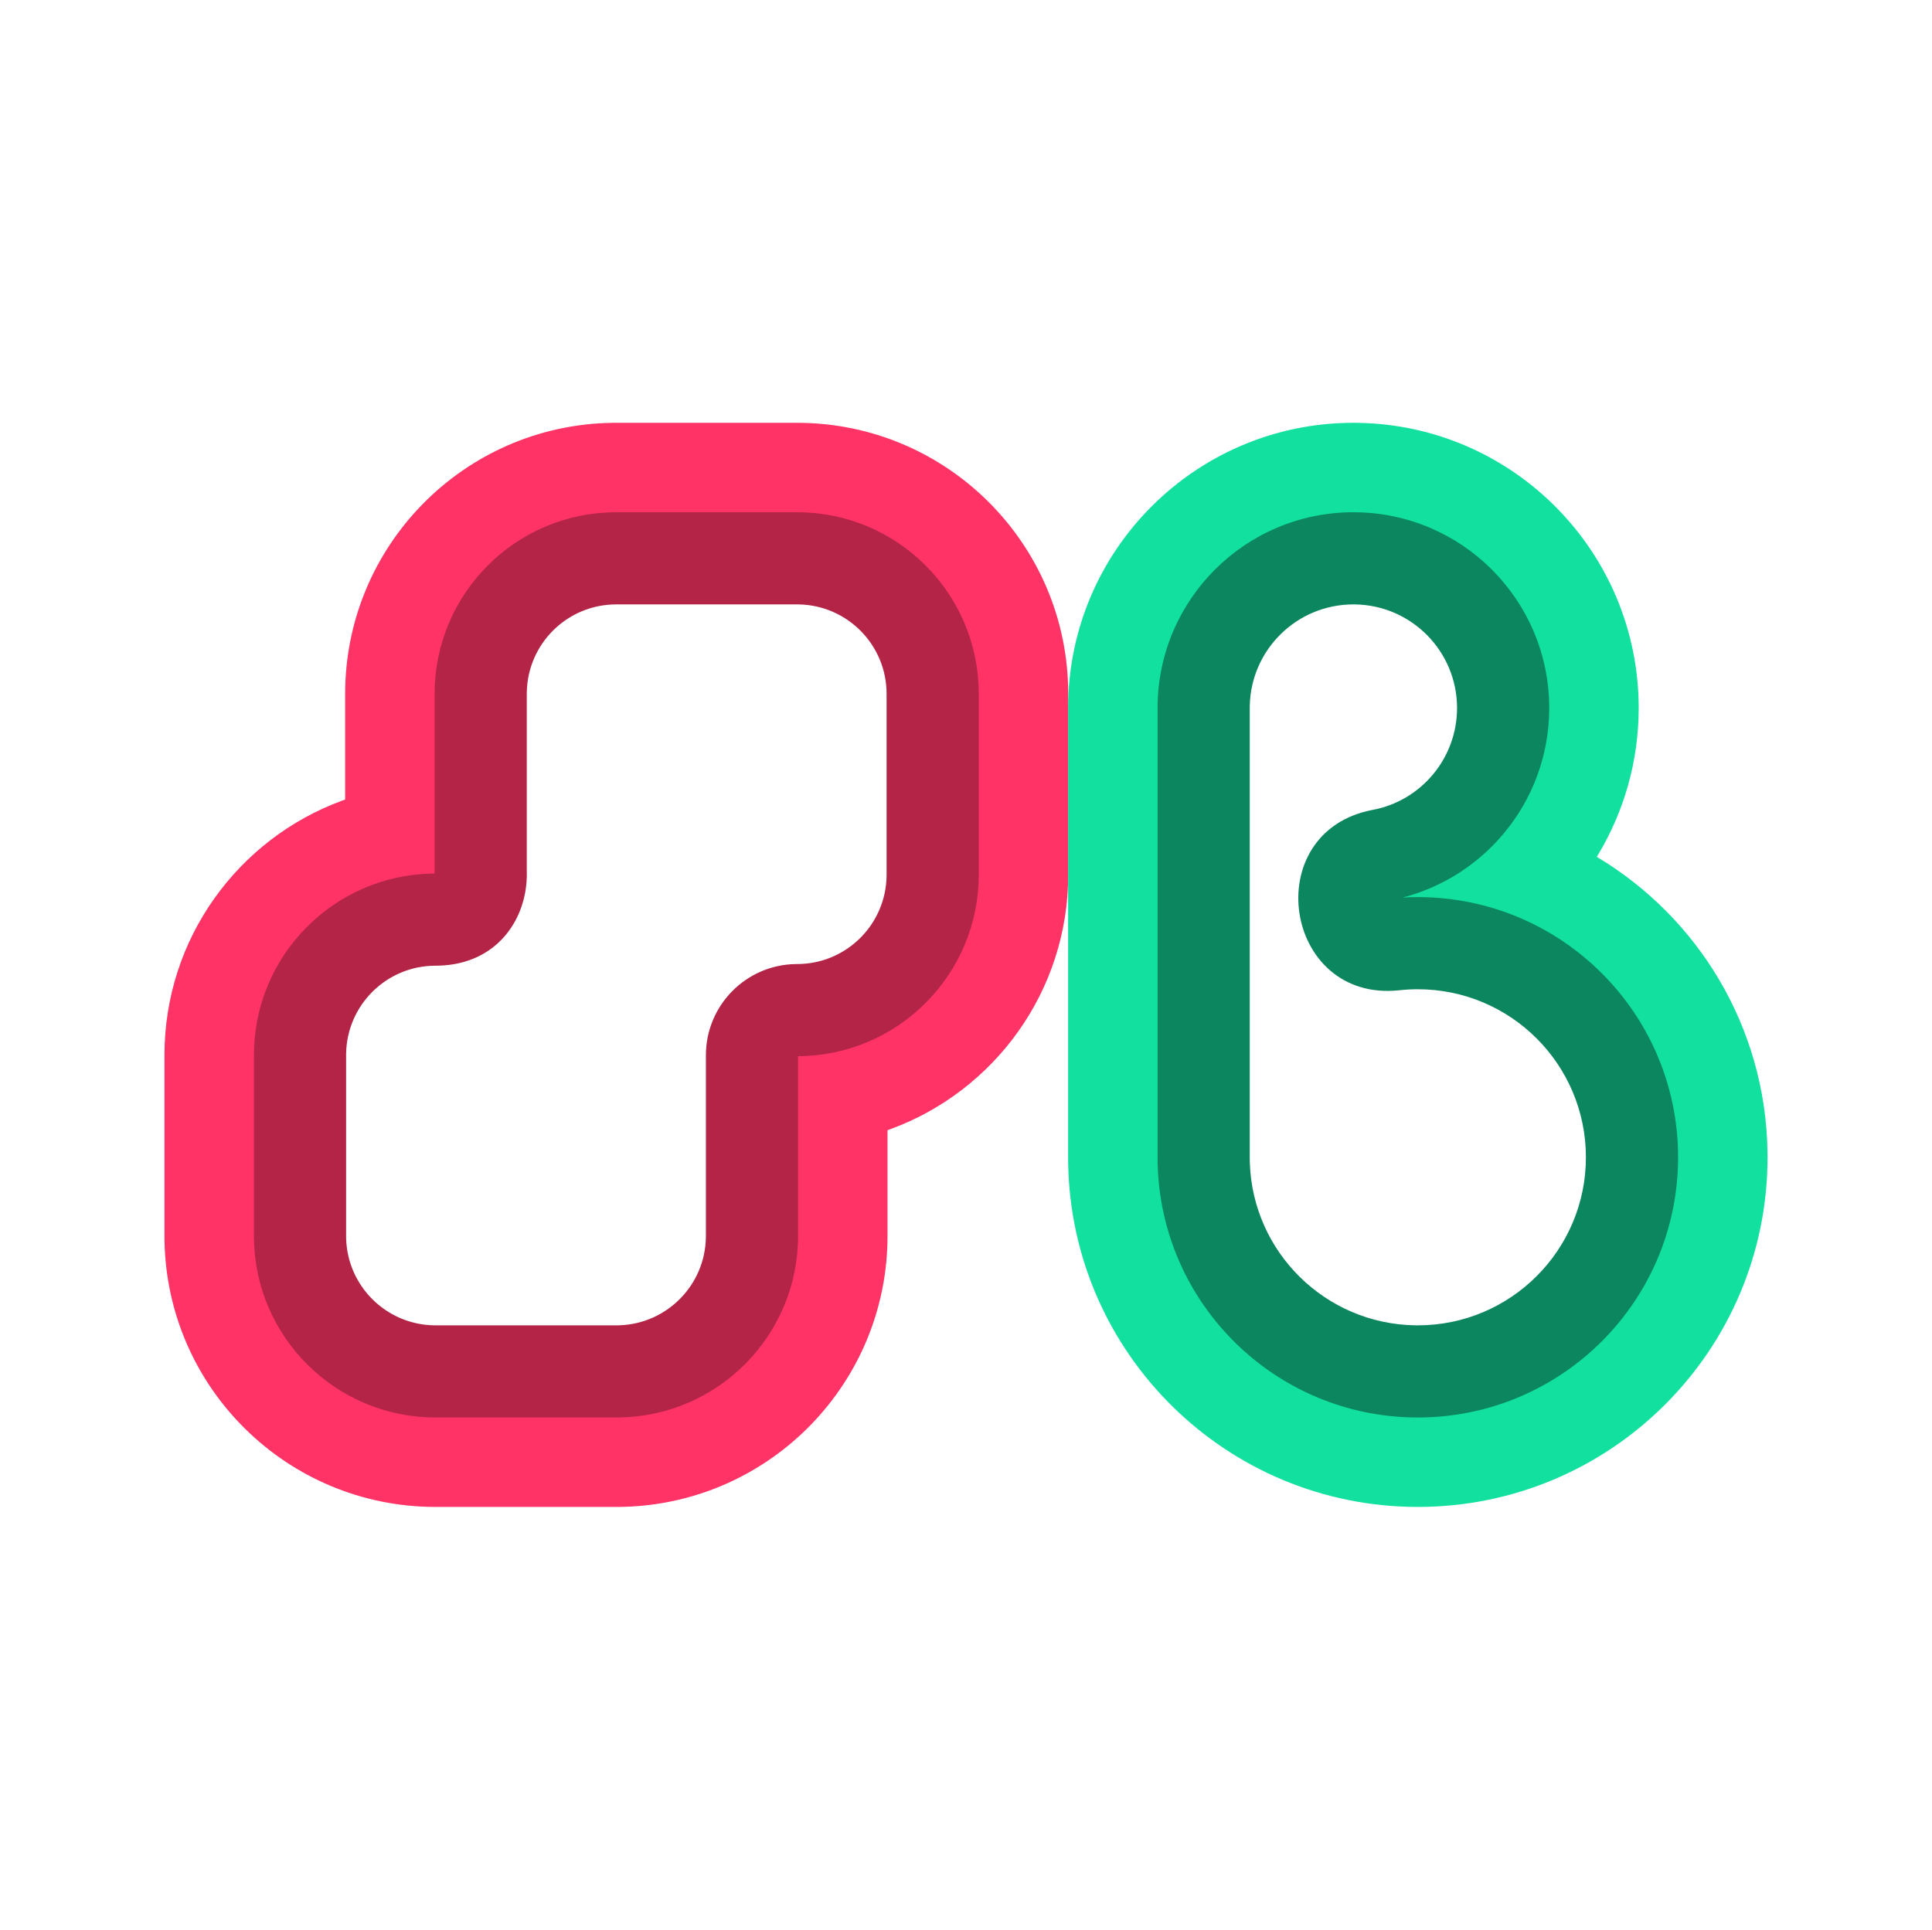
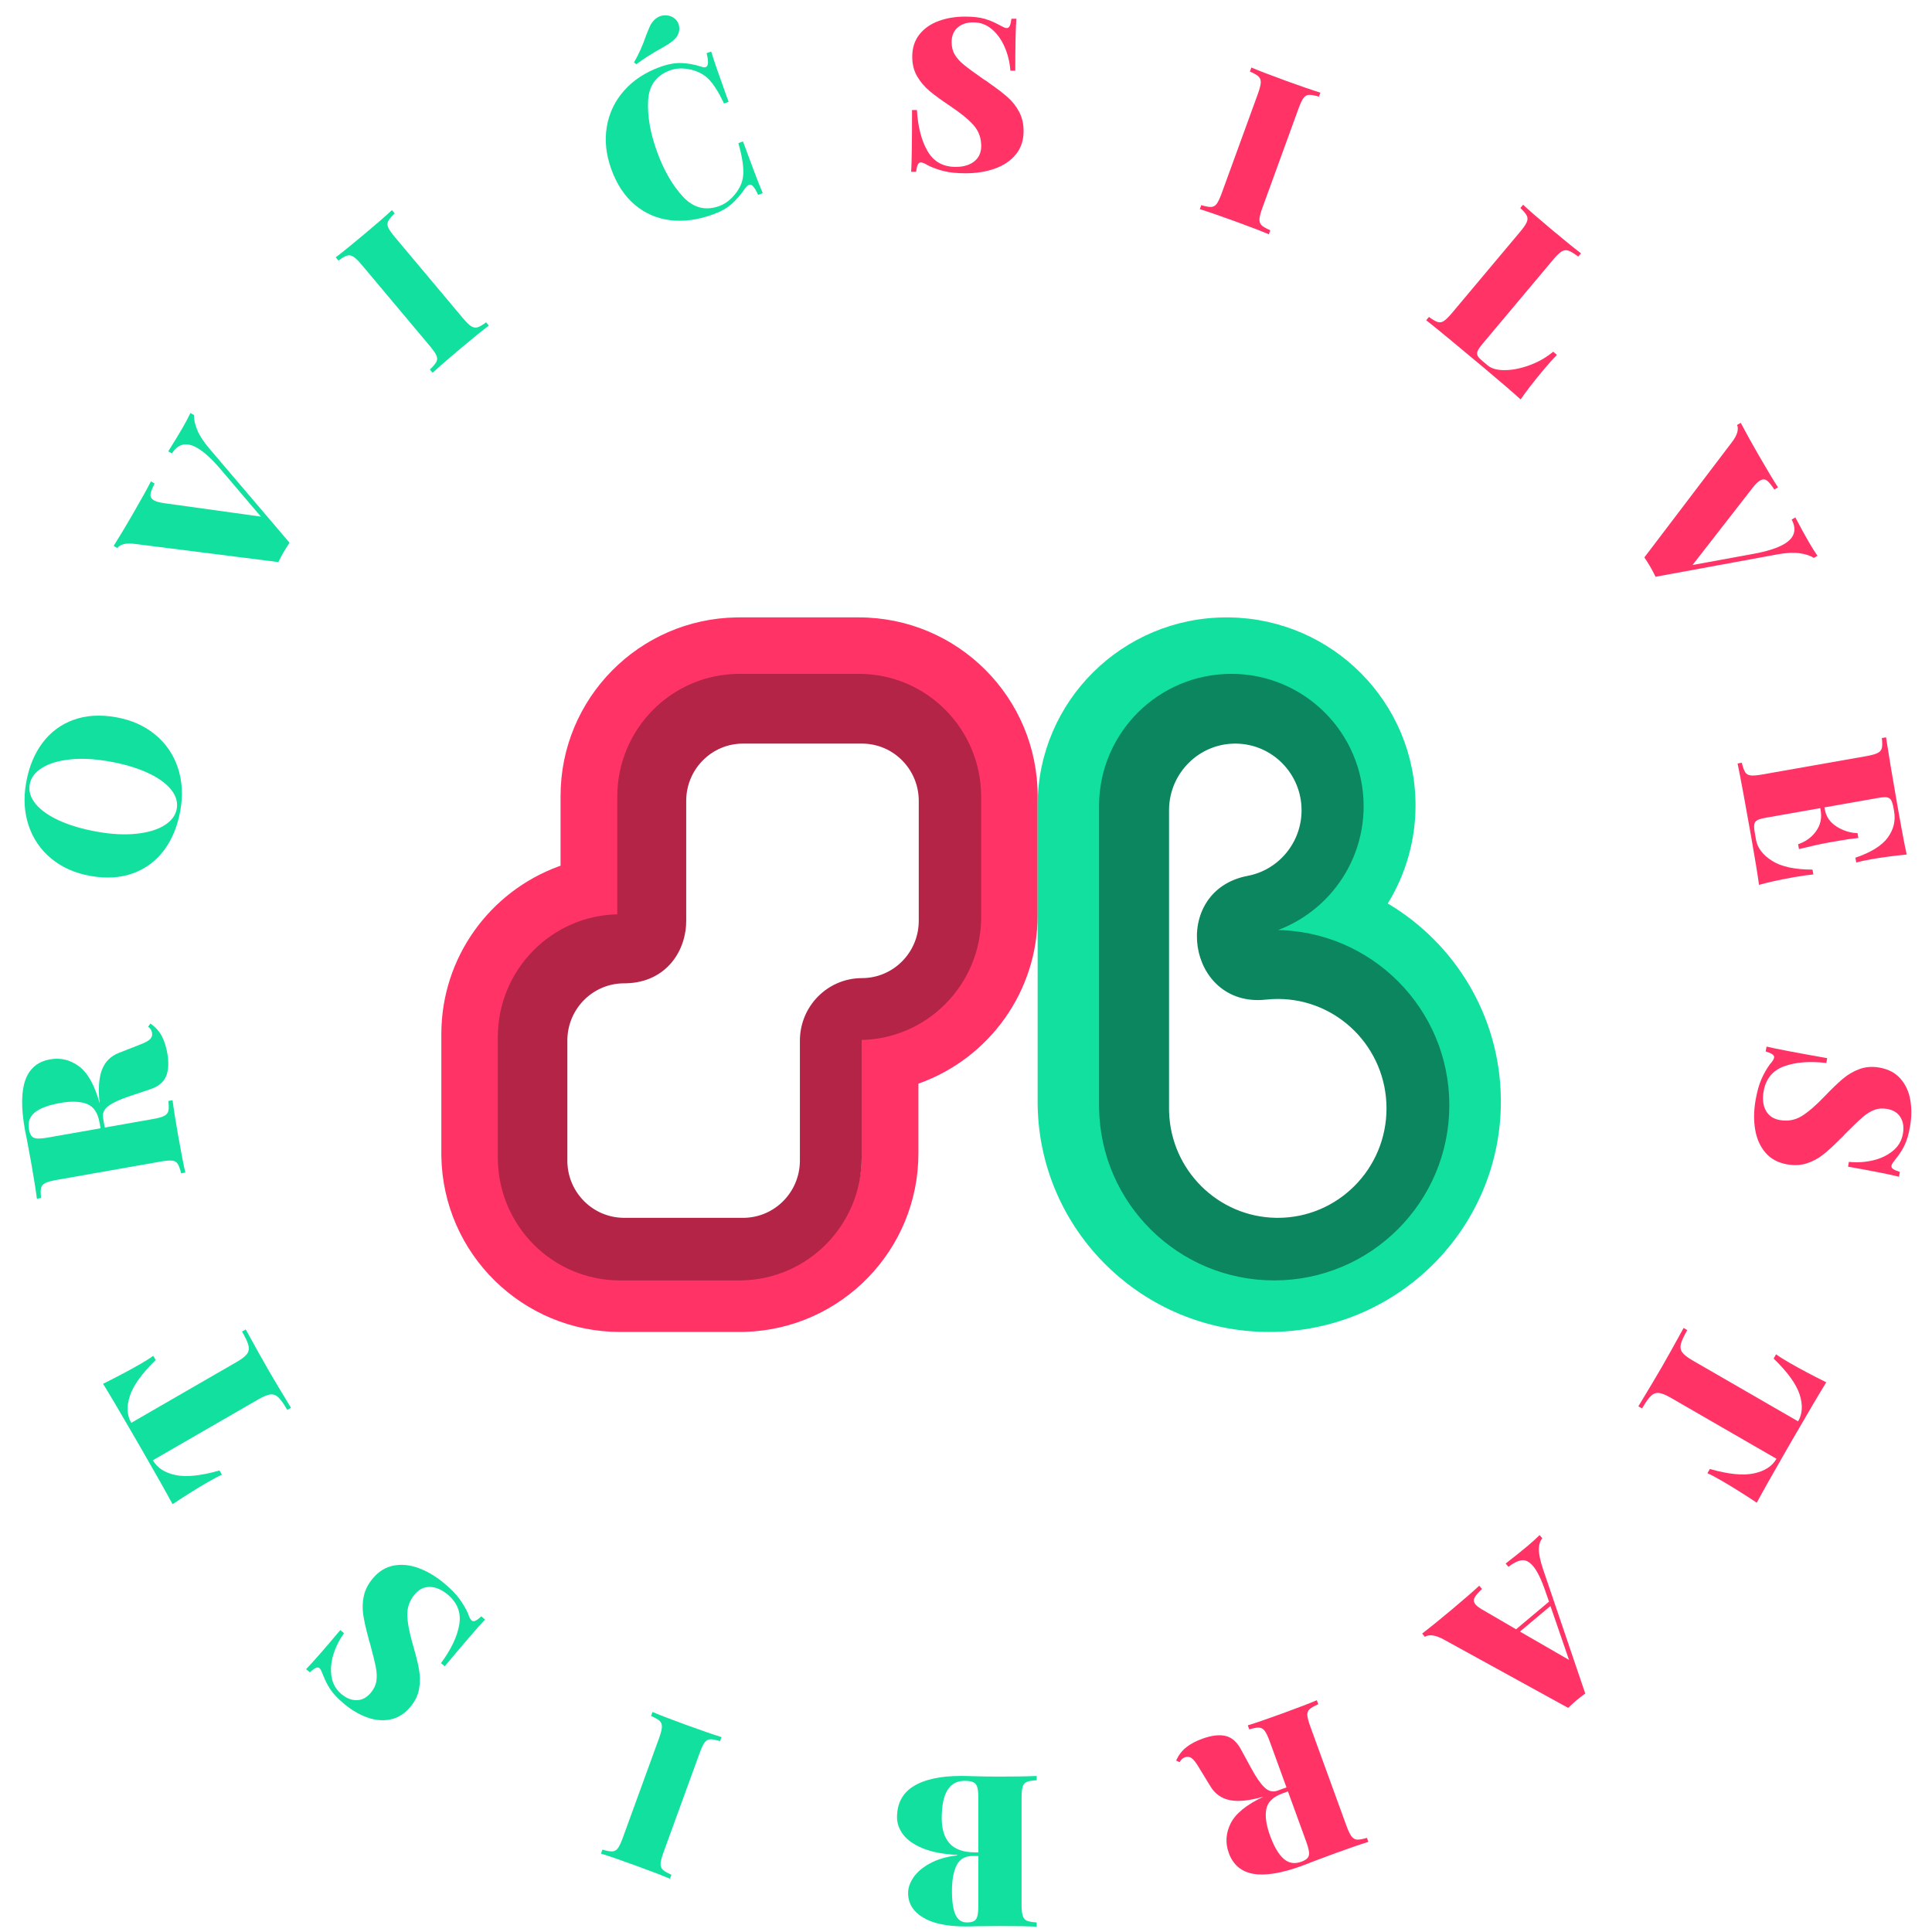
- <svg xmlns="http://www.w3.org/2000/svg" width="1069" height="1068" viewBox="0 0 1069 1068">
-   <g fill="none" transform="translate(1)">
-     <path fill="#f36" d="M339.978 234l-2.48.02c-81.699 1.325-147.52 67.966-147.52 149.98v58.502l-1.829.658C130.86 464.265 90 519.34 90 583.957v100.448l.02 2.06C91.346 768.277 158.079 834 240 834h100.485l2.06-.02 2.449-.06C425.666 831.318 490.08 765.103 490.08 684v-58.503l1.853-.666c57.279-21.111 98.126-76.18 98.126-140.788V384c0-82.843-67.158-150-150-150zm100.08 50c55.23 0 100 44.772 100 100v100.043c0 55.221-44.759 99.988-99.977 100V684c0 54.676-43.881 99.104-98.347 99.987l-1.654.013H240c-54.676 0-99.104-43.88-99.987-98.346L140 684V583.957c0-54.676 43.88-99.104 98.346-99.987l1.632-.014V384c0-55.228 44.772-100 100-100z" />
-     <path fill="#b32447" stroke="#b32447" d="M440.059 284c55.228 0 100 44.772 100 100v100.043c0 55.221-44.76 99.988-99.978 100V684c0 54.676-43.881 99.104-98.347 99.987l-1.654.013H240c-54.676 0-99.104-43.88-99.987-98.346L140 684V583.957c0-54.676 43.88-99.104 98.346-99.987l1.632-.014V384c0-55.228 44.772-100 100-100zm.826 50.007l-.826-.007h-100.08c-27.339 0-49.552 21.94-49.994 49.173l-.007.827-.001 98.381.022 1.018c.199 24.692-15.968 49.563-48.055 50.529l-1.944.029c-27.338 0-49.552 21.94-49.993 49.173l-.007.827v99.891l.009 1.104.018.707c.858 26.595 22.499 47.907 49.155 48.334L240 734h99.802l1.23-.01.707-.017c26.595-.858 47.907-22.499 48.335-49.156l.006-.817v-99.957c0-27.334 21.935-49.546 49.163-49.993l.827-.007c27.333-.006 49.54-21.944 49.982-49.173l.007-.827V384c0-27.338-21.94-49.552-49.174-49.993z" />
-     <path fill="#12e09f" d="M747.852 234C660.919 234 590.358 304.289 590 391.195v249.708l.026 2.779C591.736 749.217 677.824 834 783.502 834c106.868 0 193.502-86.634 193.502-193.502l-.026-3.2c-1.122-69.197-38.566-129.564-94.098-162.867l-.362-.214.416-.675c14.493-23.94 22.77-51.955 22.77-81.69 0-86.307-69.266-156.437-155.242-157.83zm0 50c59.565 0 107.852 48.287 107.852 107.852 0 52.706-37.807 96.582-87.781 105.988 5.116-.56 10.314-.844 15.579-.844 79.254 0 143.502 64.248 143.502 143.502S862.756 784 783.502 784c-78.462 0-142.216-62.97-143.483-141.129l-.019-2.373V391.401C640.244 332.043 688.438 284 747.852 284z" />
-     <path fill="#0b865f" stroke="#0b865f" d="M747.852 284c59.565 0 107.852 48.287 107.852 107.852 0 52.706-37.807 96.582-87.781 105.988 5.116-.56 10.314-.844 15.579-.844 79.254 0 143.502 64.248 143.502 143.502S862.756 784 783.502 784c-78.462 0-142.216-62.97-143.483-141.129l-.019-2.373V391.401C640.244 332.043 688.438 284 747.852 284zm0 50c-31.541 0-57.204 25.25-57.84 56.653l-.012.874v248.816l.015 1.825.035 1.419c1.606 49.749 42.072 89.6 91.923 90.4l1.529.013c51.64 0 93.502-41.862 93.502-93.502s-41.863-93.502-93.502-93.502a93.2 93.2 0 00-10.139.547c-63.767 6.98-77.73-86.976-14.688-98.84 27.062-5.094 47.029-28.92 47.029-56.851 0-31.631-25.386-57.333-56.895-57.844z" />
+ <svg xmlns="http://www.w3.org/2000/svg" width="363" height="363" viewBox="0 0 363 363">
+   <g id="Artboard" fill="none" fill-rule="evenodd" stroke="none" stroke-width="1">
+     <circle id="Oval" cx="181" cy="183" r="135" stroke-width="4" />
+     <path id="S" fill="#F36" fill-rule="nonzero" d="M181.44 32.56c2 0 3.827-.293 5.48-.88 1.653-.587 2.967-1.473 3.94-2.66.973-1.187 1.46-2.647 1.46-4.38 0-1.36-.273-2.56-.82-3.6a9.703 9.703 0 00-2.14-2.74c-.88-.787-2.053-1.687-3.52-2.7a11.5 11.5 0 00-.42-.32 3.26 3.26 0 00-.46-.28c-1.76-1.227-3.027-2.153-3.8-2.78-.773-.627-1.36-1.273-1.76-1.94-.4-.667-.6-1.453-.6-2.36 0-1.173.373-2.087 1.12-2.74.747-.653 1.733-.98 2.96-.98 1.333 0 2.507.44 3.52 1.32 1.013.88 1.813 2.013 2.4 3.4s.933 2.84 1.04 4.36h.92c0-4.587.067-7.84.2-9.76h-.92c-.08.613-.187 1.06-.32 1.34s-.32.42-.56.42c-.16 0-.353-.053-.58-.16a14.96 14.96 0 01-.78-.4c-.907-.507-1.833-.9-2.78-1.18-.947-.28-2.18-.42-3.7-.42-1.787 0-3.433.273-4.94.82-1.507.547-2.713 1.387-3.62 2.52S171.4 9 171.4 10.68c0 1.387.307 2.607.92 3.66s1.4 1.98 2.36 2.78c.96.8 2.24 1.733 3.84 2.8 2 1.333 3.473 2.54 4.42 3.62.947 1.08 1.42 2.38 1.42 3.9 0 1.227-.433 2.187-1.3 2.88-.867.693-2.033 1.04-3.5 1.04-2.373 0-4.133-.987-5.28-2.96-1.147-1.973-1.813-4.547-2-7.72h-.92c0 5.92-.053 9.787-.16 11.6h.92c.08-.613.187-1.06.32-1.34s.32-.42.56-.42c.32 0 .773.187 1.36.56.933.453 1.94.813 3.02 1.08 1.08.267 2.433.4 4.06.4z" />
+     <path id="I" fill="#F36" fill-rule="nonzero" d="M243.66 42.514v-.8c-.854-.053-1.467-.16-1.84-.32-.374-.16-.634-.466-.78-.92-.147-.453-.22-1.186-.22-2.2v-19.84c0-1.013.066-1.746.2-2.2.133-.453.393-.76.78-.92.386-.16 1.006-.266 1.86-.32v-.8c-1.574.08-3.8.12-6.68.12h-.478c-2.984-.004-5.198-.044-6.642-.12v.8c.853.054 1.466.16 1.84.32.373.16.633.467.78.92.146.454.22 1.187.22 2.2v19.84c0 1.014-.067 1.747-.2 2.2-.134.454-.394.76-.78.92-.387.16-1.007.267-1.86.32v.8c1.52-.08 3.893-.12 7.12-.12 2.906 0 5.133.04 6.68.12z" transform="rotate(20 236.76 28.354)" />
+     <path id="L" fill="#F36" fill-rule="nonzero" d="M297.52 70.92c-.186-1.866-.28-4.24-.28-7.12 0-1.493.04-2.72.12-3.68h-.92c-.293 1.654-.88 3.247-1.76 4.78-.88 1.534-1.866 2.767-2.96 3.7-1.093.934-2.106 1.4-3.04 1.4h-1.32c-.613 0-1.053-.06-1.32-.18-.266-.12-.453-.353-.56-.7-.106-.346-.16-.893-.16-1.64V46.84c0-1.013.08-1.746.24-2.2.16-.453.46-.76.9-.92.44-.16 1.14-.266 2.1-.32v-.8c-1.653.08-4.013.12-7.08.12h-.477c-2.984-.004-5.198-.044-6.642-.12v.8c.853.054 1.466.16 1.84.32.373.16.633.467.78.92.146.454.22 1.187.22 2.2v19.84c0 1.014-.067 1.747-.2 2.2-.134.454-.394.76-.78.92-.387.16-1.007.267-1.86.32v.8c3.093-.08 7.76-.12 14-.12 4.293 0 7.346.04 9.16.12z" transform="rotate(40 285.94 56.76)" />
+     <path id="V" fill="#F36" fill-rule="nonzero" d="M324.633 113.178l7.8-21.92c.56-1.573 1.194-2.813 1.9-3.72.707-.906 1.407-1.533 2.1-1.88v-.8c-.8.08-1.826.12-3.08.12-1.493 0-3.24-.04-5.24-.12v.8c2.187.08 3.28 1.28 3.28 3.6 0 1.494-.44 3.467-1.32 5.92l-3.88 10.88-6.92-17.04c-.32-.8-.48-1.426-.48-1.88 0-.56.214-.933.64-1.12.427-.186 1.147-.306 2.16-.36v-.8c-1.44.08-3.68.12-6.72.12h-.58a173.556 173.556 0 01-6.7-.12v.8c.4.027.807.247 1.22.66.414.414.794 1.047 1.14 1.9l10.48 24.96a35.08 35.08 0 012.08-.08c.56 0 1.267.027 2.12.08z" transform="rotate(60 322.013 99.018)" />
+     <path id="E" fill="#F36" fill-rule="nonzero" d="M354.01 166.555c-.187-1.76-.28-4-.28-6.72 0-1.493.04-2.72.12-3.68h-.92c-.587 3.307-1.574 5.713-2.96 7.22-1.387 1.507-2.854 2.26-4.4 2.26h-1.32c-.72 0-1.247-.06-1.58-.18a1.078 1.078 0 01-.68-.68c-.12-.333-.18-.887-.18-1.66v-10.4h.4c1.466 0 2.7.5 3.7 1.5s1.62 2.26 1.86 3.78h.92c-.16-2.427-.24-4.32-.24-5.68v-1.92c0-1.387.04-2.64.12-3.76h-.92c-.267 1.333-.894 2.547-1.88 3.64-.987 1.093-2.174 1.64-3.56 1.64h-.4v-10.24c0-.773.06-1.327.18-1.66.12-.333.346-.56.68-.68.333-.12.86-.18 1.58-.18h.52c1.813 0 3.373.673 4.68 2.02 1.306 1.347 2.2 3.567 2.68 6.66h.92c-.08-.693-.12-1.653-.12-2.88 0-1.973.093-4.213.28-6.72-1.516.073-3.984.113-7.404.12h-2.183c-5.629-.005-9.886-.045-12.773-.12v.8c.853.053 1.466.16 1.84.32.373.16.633.467.78.92.146.453.22 1.187.22 2.2v19.84c0 1.013-.067 1.747-.2 2.2-.134.453-.394.76-.78.92-.387.16-1.007.267-1.86.32v.8c3.093-.08 7.76-.12 14-.12 4.293 0 7.346.04 9.16.12z" transform="rotate(80 342.43 152.395)" />
+     <path id="T" fill="#F36" fill-rule="nonzero" d="M332.843 278.111v-.8c-1.306 0-2.26-.086-2.86-.26-.6-.173-1.013-.513-1.24-1.02-.226-.506-.34-1.32-.34-2.44v-22.88h.04c1.6 0 3.094.774 4.48 2.32 1.387 1.547 2.52 4.067 3.4 7.56h.92c-.08-.693-.12-1.653-.12-2.88 0-2.32.094-4.96.28-7.92-2.375.075-6.343.115-11.906.12h-2.272c-5.586-.005-9.567-.045-11.942-.12.187 2.96.28 5.6.28 7.92 0 1.227-.04 2.187-.12 2.88h.92c.88-3.52 2.007-6.046 3.38-7.58 1.374-1.533 2.874-2.3 4.5-2.3h.04v22.88c0 1.12-.113 1.934-.34 2.44-.226.507-.64.847-1.24 1.02-.6.174-1.553.26-2.86.26v.8c3.6-.08 6.347-.12 8.24-.12 2.08 0 5 .04 8.76.12z" transform="rotate(120 324.343 263.951)" />
+     <path id="S" fill="#F36" fill-rule="nonzero" d="M343.978 224.27c2 0 3.827-.294 5.48-.88 1.653-.587 2.967-1.474 3.94-2.66.973-1.187 1.46-2.647 1.46-4.38 0-1.36-.273-2.56-.82-3.6a9.703 9.703 0 00-2.14-2.74c-.88-.787-2.053-1.687-3.52-2.7a11.5 11.5 0 00-.42-.32 3.26 3.26 0 00-.46-.28c-1.76-1.227-3.027-2.154-3.8-2.78-.773-.627-1.36-1.274-1.76-1.94-.4-.667-.6-1.454-.6-2.36 0-1.174.373-2.087 1.12-2.74.747-.654 1.733-.98 2.96-.98 1.333 0 2.507.44 3.52 1.32 1.013.88 1.813 2.013 2.4 3.4.587 1.386.933 2.84 1.04 4.36h.92c0-4.587.067-7.84.2-9.76h-.92c-.08.613-.187 1.06-.32 1.34s-.32.42-.56.42c-.16 0-.353-.054-.58-.16-.227-.107-.487-.24-.78-.4-.907-.507-1.833-.9-2.78-1.18-.947-.28-2.18-.42-3.7-.42-1.787 0-3.433.273-4.94.82-1.507.546-2.713 1.386-3.62 2.52-.907 1.133-1.36 2.54-1.36 4.22 0 1.386.307 2.606.92 3.66a10.43 10.43 0 002.36 2.78c.96.8 2.24 1.733 3.84 2.8 2 1.333 3.473 2.54 4.42 3.62.947 1.08 1.42 2.38 1.42 3.9 0 1.226-.433 2.186-1.3 2.88-.867.693-2.033 1.04-3.5 1.04-2.373 0-4.133-.987-5.28-2.96-1.147-1.974-1.813-4.547-2-7.72h-.92c0 5.92-.053 9.786-.16 11.6h.92c.08-.614.187-1.06.32-1.34s.32-.42.56-.42c.32 0 .773.186 1.36.56.933.453 1.94.813 3.02 1.08 1.08.266 2.433.4 4.06.4z" transform="rotate(100 344.298 209.55)" />
+     <path id="A" fill="#F36" fill-rule="nonzero" d="M301.74 322.686v-.8c-.4-.027-.806-.247-1.22-.66-.412-.414-.792-1.047-1.14-1.9l-9.68-24.96c-.852.053-1.546.08-2.08.08-.56 0-1.266-.027-2.12-.08l-8.88 22.84c-.612 1.573-1.212 2.72-1.8 3.44-.586.72-1.212 1.133-1.88 1.24v.8c.8-.08 1.828-.12 3.08-.12 1.494 0 3.24.04 5.24.12v-.8c-1.2-.054-2.106-.28-2.72-.68-.612-.4-.92-1.147-.92-2.24 0-1.2.44-2.934 1.32-5.2l.68-1.8h8.08l2.36 6.56c.32.8.48 1.44.48 1.92 0 .506-.212.86-.64 1.06-.426.2-1.146.326-2.16.38v.8c1.44-.08 3.68-.12 6.72-.12 2.934 0 5.36.04 7.28.12zm-14.32-11.52h-7.48l3.84-10 3.64 10z" transform="rotate(140 287.34 308.526)" />
+     <path id="R" fill="#F36" fill-rule="nonzero" d="M247.029 351.848c1.28 0 2.4-.16 3.36-.48.96-.32 1.84-.88 2.64-1.68l-.52-.52c-.347.346-.76.52-1.24.52s-.854-.187-1.12-.56c-.267-.374-.494-1.054-.68-2.04l-.84-4.16c-.32-1.627-1.174-2.86-2.56-3.7-1.387-.84-3.44-1.354-6.16-1.54 3.52-.32 6.026-1.187 7.52-2.6 1.493-1.414 2.24-3.12 2.24-5.12 0-2.347-.994-4.094-2.98-5.24-1.987-1.147-5.007-1.72-9.06-1.72-.694 0-1.307.013-1.84.04l-4.6.04c-3.067 0-5.36-.04-6.88-.12v.8c.853.053 1.466.16 1.84.32.373.16.633.466.78.92.146.453.22 1.186.22 2.2v19.84c0 1.013-.067 1.746-.2 2.2-.134.453-.394.76-.78.92-.387.16-1.007.266-1.86.32v.8c1.52-.08 3.893-.12 7.12-.12 2.906 0 5.133.04 6.68.12v-.8c-.854-.054-1.467-.16-1.84-.32-.374-.16-.634-.467-.78-.92-.147-.454-.22-1.187-.22-2.2v-9.2h1.8c.933 0 1.633.48 2.1 1.44.466.96.833 2.373 1.1 4.24l.6 4c.24 1.573.866 2.686 1.88 3.34 1.013.653 2.44.98 4.28.98zm-10.68-14.8h-1.08v-9.84c0-.96.053-1.68.16-2.16.106-.48.313-.814.62-1 .306-.187.766-.28 1.38-.28 1.36 0 2.34.56 2.94 1.68.6 1.12.9 2.773.9 4.96 0 2.106-.347 3.74-1.04 4.9-.694 1.16-1.987 1.74-3.88 1.74z" transform="rotate(160 238.669 337.408)" />
+     <path id="B" fill="#12E09F" fill-rule="nonzero" d="M182.78 362c3.84 0 6.8-.64 8.88-1.92 2.08-1.28 3.12-3.227 3.12-5.84 0-1.147-.387-2.233-1.16-3.26-.773-1.027-2.007-1.887-3.7-2.58-1.693-.693-3.847-1.107-6.46-1.24v-.08c2-.24 3.693-.733 5.08-1.48s2.427-1.62 3.12-2.62c.693-1 1.04-1.993 1.04-2.98 0-1.92-.927-3.447-2.78-4.58-1.853-1.133-4.54-1.7-8.06-1.7-.693 0-1.307.013-1.84.04l-4.6.04c-3.067 0-5.36-.04-6.88-.12v.8c.853.053 1.467.16 1.84.32s.633.467.78.92c.147.453.22 1.187.22 2.2v19.84c0 1.013-.067 1.747-.2 2.2-.133.453-.393.76-.78.92-.387.16-1.007.267-1.86.32v.8c1.52-.08 3.84-.12 6.96-.12 1.733 0 3.507.027 5.32.08.533.027 1.187.04 1.96.04zm-2.2-15.04h-1.08v-9.04c0-.96.053-1.68.16-2.16.107-.48.313-.813.62-1 .307-.187.767-.28 1.38-.28.987 0 1.7.487 2.14 1.46.44.973.66 2.473.66 4.5 0 1.973-.287 3.553-.86 4.74-.573 1.187-1.58 1.78-3.02 1.78zm1.52 14.12c-.747 0-1.3-.087-1.66-.26-.36-.173-.607-.487-.74-.94-.133-.453-.2-1.16-.2-2.12v-10.12h.56c2.187 0 3.787.547 4.8 1.64s1.52 2.693 1.52 4.8c0 4.667-1.427 7-4.28 7z" transform="rotate(180 181.66 347.84)" />
+     <path id="I" fill="#12E09F" fill-rule="nonzero" d="M131.14 351.486v-.8c-.853-.054-1.466-.16-1.84-.32-.373-.16-.633-.467-.78-.92-.146-.454-.22-1.187-.22-2.2v-19.84c0-1.014.067-1.747.2-2.2.134-.454.394-.76.78-.92.387-.16 1.007-.267 1.86-.32v-.8c-1.573.08-3.8.12-6.68.12h-.477c-2.984-.004-5.199-.044-6.643-.12v.8c.854.053 1.467.16 1.84.32.374.16.634.466.78.92.147.453.22 1.186.22 2.2v19.84c0 1.013-.066 1.746-.2 2.2-.133.453-.393.76-.78.92-.386.16-1.006.266-1.86.32v.8c1.52-.08 3.894-.12 7.12-.12 2.907 0 5.134.04 6.68.12z" transform="rotate(-160 124.24 337.326)" />
+     <path id="S" fill="#12E09F" fill-rule="nonzero" d="M73.445 323.283c2 0 3.827-.294 5.48-.88 1.654-.587 2.967-1.474 3.94-2.66.974-1.187 1.46-2.647 1.46-4.38 0-1.36-.273-2.56-.82-3.6a9.703 9.703 0 00-2.14-2.74c-.88-.787-2.053-1.687-3.52-2.7a11.499 11.499 0 00-.42-.32c-.146-.107-.3-.2-.46-.28-1.76-1.227-3.026-2.154-3.8-2.78-.773-.627-1.36-1.274-1.76-1.94-.4-.667-.6-1.454-.6-2.36 0-1.174.374-2.087 1.12-2.74.747-.654 1.734-.98 2.96-.98 1.334 0 2.507.44 3.52 1.32 1.014.88 1.814 2.013 2.4 3.4.587 1.386.934 2.84 1.04 4.36h.92c0-4.587.067-7.84.2-9.76h-.92c-.08.613-.186 1.06-.32 1.34-.133.28-.32.42-.56.42-.16 0-.353-.054-.58-.16-.226-.107-.486-.24-.78-.4-.906-.507-1.833-.9-2.78-1.18-.946-.28-2.18-.42-3.7-.42-1.786 0-3.433.273-4.94.82-1.506.546-2.713 1.386-3.62 2.52-.906 1.133-1.36 2.54-1.36 4.22 0 1.386.307 2.606.92 3.66.614 1.053 1.4 1.98 2.36 2.78.96.8 2.24 1.733 3.84 2.8 2 1.333 3.474 2.54 4.42 3.62.947 1.08 1.42 2.38 1.42 3.9 0 1.226-.433 2.186-1.3 2.88-.866.693-2.033 1.04-3.5 1.04-2.373 0-4.133-.987-5.28-2.96-1.146-1.974-1.813-4.547-2-7.72h-.92c0 5.92-.053 9.786-.16 11.6h.92c.08-.614.187-1.06.32-1.34.134-.28.32-.42.56-.42.32 0 .774.186 1.36.56.934.453 1.94.813 3.02 1.08 1.08.266 2.434.4 4.06.4z" transform="rotate(-140 73.765 308.563)" />
+     <path id="T" fill="#12E09F" fill-rule="nonzero" d="M46.657 278.389v-.8c-1.307 0-2.26-.087-2.86-.26-.6-.174-1.014-.514-1.24-1.02-.227-.507-.34-1.32-.34-2.44v-22.88h.04c1.6 0 3.093.773 4.48 2.32 1.386 1.546 2.52 4.066 3.4 7.56h.92c-.08-.694-.12-1.654-.12-2.88 0-2.32.093-4.96.28-7.92-2.375.075-6.344.115-11.907.12h-2.272c-5.586-.005-9.566-.045-11.941-.12.186 2.96.28 5.6.28 7.92 0 1.226-.04 2.186-.12 2.88h.92c.88-3.52 2.006-6.047 3.38-7.58 1.373-1.534 2.873-2.3 4.5-2.3h.04v22.88c0 1.12-.114 1.933-.34 2.44-.227.506-.64.846-1.24 1.02-.6.173-1.554.26-2.86.26v.8c3.6-.08 6.346-.12 8.24-.12 2.08 0 5 .04 8.76.12z" transform="rotate(-120 38.157 264.229)" />
+     <path id="R" fill="#12E09F" fill-rule="nonzero" d="M27.017 223.02c1.28 0 2.4-.16 3.36-.48.96-.32 1.84-.88 2.64-1.68l-.52-.52c-.347.347-.76.52-1.24.52s-.854-.187-1.12-.56c-.267-.373-.494-1.053-.68-2.04l-.84-4.16c-.32-1.627-1.174-2.86-2.56-3.7-1.387-.84-3.44-1.353-6.16-1.54 3.52-.32 6.026-1.187 7.52-2.6 1.493-1.413 2.24-3.12 2.24-5.12 0-2.347-.994-4.093-2.98-5.24-1.987-1.147-5.007-1.72-9.06-1.72-.694 0-1.307.013-1.84.04l-4.6.04c-3.067 0-5.36-.04-6.88-.12v.8c.853.053 1.466.16 1.84.32.373.16.633.467.78.92.146.453.22 1.187.22 2.2v19.84c0 1.013-.067 1.747-.2 2.2-.134.453-.394.76-.78.92-.387.16-1.007.267-1.86.32v.8c1.52-.08 3.893-.12 7.12-.12 2.906 0 5.133.04 6.68.12v-.8c-.854-.053-1.467-.16-1.84-.32-.374-.16-.634-.467-.78-.92-.147-.453-.22-1.187-.22-2.2v-9.2h1.8c.933 0 1.633.48 2.1 1.44.466.96.833 2.373 1.1 4.24l.6 4c.24 1.573.866 2.687 1.88 3.34 1.013.653 2.44.98 4.28.98zm-10.68-14.8h-1.08v-9.84c0-.96.053-1.68.16-2.16.106-.48.313-.813.62-1 .306-.187.766-.28 1.38-.28 1.36 0 2.34.56 2.94 1.68.6 1.12.9 2.773.9 4.96 0 2.107-.347 3.74-1.04 4.9-.694 1.16-1.987 1.74-3.88 1.74z" transform="rotate(-100 18.657 208.58)" />
+     <path id="O" fill="#12E09F" fill-rule="nonzero" d="M19.376 164.389c2.933 0 5.547-.627 7.84-1.88a13.436 13.436 0 005.36-5.28c1.28-2.267 1.92-4.867 1.92-7.8 0-3.014-.627-5.607-1.88-7.78-1.253-2.174-3.013-3.834-5.28-4.98-2.267-1.147-4.907-1.72-7.92-1.72-2.933 0-5.547.626-7.84 1.88a13.436 13.436 0 00-5.36 5.28c-1.28 2.266-1.92 4.866-1.92 7.8 0 3.013.627 5.606 1.88 7.78 1.253 2.173 3.013 3.833 5.28 4.98 2.267 1.146 4.907 1.72 7.92 1.72zm.16-.72c-1.253 0-2.4-.574-3.44-1.72-1.04-1.147-1.867-2.774-2.48-4.88-.613-2.107-.92-4.547-.92-7.32 0-2.747.267-5.187.8-7.32.533-2.134 1.3-3.794 2.3-4.98 1-1.187 2.153-1.78 3.46-1.78 1.253 0 2.4.573 3.44 1.72 1.04 1.146 1.867 2.773 2.48 4.88.613 2.106.92 4.546.92 7.32 0 2.746-.267 5.186-.8 7.32-.533 2.133-1.3 3.793-2.3 4.98-1 1.186-2.153 1.78-3.46 1.78z" transform="rotate(-80 19.396 149.669)" />
+     <path id="V" fill="#12E09F" fill-rule="nonzero" d="M43.447 111.322l7.8-21.92c.56-1.574 1.193-2.814 1.9-3.72.706-.907 1.406-1.534 2.1-1.88v-.8c-.8.08-1.827.12-3.08.12-1.494 0-3.24-.04-5.24-.12v.8c2.186.08 3.28 1.28 3.28 3.6 0 1.493-.44 3.466-1.32 5.92l-3.88 10.88-6.92-17.04c-.32-.8-.48-1.427-.48-1.88 0-.56.213-.934.64-1.12.426-.187 1.146-.307 2.16-.36v-.8c-1.44.08-3.68.12-6.72.12h-.58a173.556 173.556 0 01-6.7-.12v.8c.4.026.806.246 1.22.66.413.413.793 1.046 1.14 1.9l10.48 24.96a34.18 34.18 0 012.08-.08c.56 0 1.266.026 2.12.08z" transform="rotate(-60 40.827 97.162)" />
+     <path id="I" fill="#12E09F" fill-rule="nonzero" d="M84.364 68.921v-.8c-.853-.053-1.467-.16-1.84-.32s-.633-.466-.78-.92c-.147-.453-.22-1.186-.22-2.2v-19.84c0-1.013.067-1.746.2-2.2.133-.453.393-.76.78-.92.387-.16 1.007-.266 1.86-.32v-.8c-1.573.08-3.8.12-6.68.12h-.478c-2.984-.004-5.198-.044-6.642-.12v.8c.853.054 1.467.16 1.84.32s.633.467.78.92c.147.454.22 1.187.22 2.2v19.84c0 1.014-.067 1.747-.2 2.2-.133.454-.393.76-.78.92-.387.16-1.007.267-1.86.32v.8c1.52-.08 3.893-.12 7.12-.12 2.907 0 5.133.04 6.68.12z" transform="rotate(-40 77.464 54.761)" />
+     <path id="Ć" fill="#12E09F" fill-rule="nonzero" d="M123.656 10.846a39.499 39.499 0 015.36-1.2 32.684 32.684 0 001.84-.36 6.034 6.034 0 001.32-.48c.48-.24.854-.573 1.12-1 .267-.427.4-.88.4-1.36 0-.373-.08-.72-.24-1.04a2.605 2.605 0 00-1.06-1.12 2.902 2.902 0 00-1.46-.4c-.4 0-.813.093-1.24.28-.453.213-.84.48-1.16.8-.32.32-.76.8-1.32 1.44a28.447 28.447 0 01-3.84 3.96l.28.48zm3.92 31.44c1.547 0 2.867-.22 3.96-.66 1.094-.44 2.24-1.087 3.44-1.94.347-.213.627-.32.84-.32.267 0 .474.18.62.54.147.36.26.967.34 1.82h.92c-.1-1.812-.152-4.942-.16-9.39v-1.01h-.92c-.186 2.4-.533 4.253-1.04 5.56-.506 1.307-1.386 2.347-2.64 3.12-1.253.8-2.493 1.2-3.72 1.2-2.773 0-4.72-1.333-5.84-4s-1.68-5.853-1.68-9.56c0-3.707.56-6.893 1.68-9.56 1.12-2.667 3.067-4 5.84-4 1.227 0 2.467.4 3.72 1.2 1.254.827 2.134 1.853 2.64 3.08.507 1.227.854 2.907 1.04 5.04h.92l.001-1c.007-4.242.06-7.242.16-9h-.92c-.16 1.6-.507 2.4-1.04 2.4-.24 0-.494-.12-.76-.36-1.067-.827-2.16-1.467-3.28-1.92-1.12-.453-2.48-.68-4.08-.68-2.934 0-5.547.627-7.84 1.88a13.436 13.436 0 00-5.36 5.28c-1.28 2.267-1.92 4.867-1.92 7.8 0 3.013.626 5.607 1.88 7.78 1.253 2.173 3.013 3.833 5.28 4.98 2.266 1.147 4.906 1.72 7.92 1.72z" transform="rotate(-20 125.096 23.086)" />
+     <g id="Logo" fill-rule="nonzero" transform="translate(82.004 116)">
+       <path id="Combined-Shape" fill="#F36" d="M56.925 0l-.556.004c-18.304.297-33.051 15.209-33.051 33.56v13.092l-.41.147C10.072 51.525.918 63.849.918 78.308v22.477l.004.46c.297 18.308 15.249 33.014 33.603 33.014h22.513l.462-.004.549-.013c18.074-.583 32.506-15.4 32.506-33.548v-13.09l.415-.15c12.833-4.724 21.985-17.046 21.985-31.503V33.565C112.955 15.027 97.908 0 79.348 0H56.925zm22.962 12.083c12.299 0 22.269 9.979 22.269 22.287v22.297c0 12.307-9.968 22.284-22.264 22.287v22.277c0 12.186-9.772 22.088-21.901 22.285l-.369.003H35.335c-12.175 0-22.07-9.78-22.266-21.919l-.003-.369V78.935c0-12.186 9.772-22.087 21.901-22.284l.364-.003V34.37c0-12.308 9.97-22.287 22.269-22.287h22.287z" />
+       <path id="Combined-Shape" fill="#B32447" stroke="#B32447" d="M79.393 11.111c12.4 0 22.45 10.115 22.45 22.593v22.602c0 12.476-10.048 22.59-22.445 22.593v22.582c0 12.353-9.851 22.39-22.079 22.59l-.371.003H34.479c-12.275 0-22.249-9.914-22.447-22.219l-.003-.374V78.88c0-12.353 9.851-22.39 22.079-22.59l.366-.003V33.704c0-12.478 10.052-22.593 22.45-22.593h22.47zm.742 12.105l-.184-.002H57.595c-6.107 0-11.069 4.942-11.167 11.077l-.002.186v22.16l.005.23c.044 5.562-3.567 11.164-10.734 11.382l-.435.006c-6.106 0-11.068 4.942-11.167 11.077l-.001.186v22.5l.002.25.003.159c.192 5.99 5.026 10.79 10.98 10.887l.183.002h22.294l.274-.003.158-.003c5.941-.194 10.702-5.068 10.797-11.073l.002-.184V79.537c0-6.157 4.9-11.16 10.982-11.26l.184-.002c6.106-.002 11.066-4.943 11.165-11.077l.002-.186V34.477c0-6.158-4.901-11.162-10.985-11.261z" />
+       <path id="Combined-Shape" fill="#12E09F" d="M148.456 0c-19.552 0-35.42 15.728-35.501 35.175V91.05l.005.622c.385 23.615 19.746 42.586 43.513 42.586 24.035 0 43.519-19.385 43.519-43.299l-.006-.716c-.252-15.484-8.674-28.992-21.163-36.444l-.081-.048.093-.15a35.08 35.08 0 005.122-18.28c0-19.313-15.578-35.005-34.914-35.317L148.456 0zm.703 12.083c13.34 0 24.153 10.762 24.153 24.037 0 11.747-8.467 21.526-19.658 23.622a32.213 32.213 0 013.489-.188c17.748 0 32.137 14.319 32.137 31.982 0 17.664-14.389 31.983-32.137 31.983-17.571 0-31.849-14.034-32.133-31.454l-.004-.529V36.02c.055-13.23 10.848-23.937 24.153-23.937z" />
+       <path id="Combined-Shape" fill="#0B865F" stroke="#0B865F" d="M149.348 11.111c13.452 0 24.357 10.91 24.357 24.367 0 11.907-8.538 21.82-19.824 23.945a32.45 32.45 0 013.518-.19c17.898 0 32.408 14.515 32.408 32.42 0 17.906-14.51 32.421-32.408 32.421-17.719 0-32.117-14.226-32.403-31.885l-.004-.536V35.376c.055-13.41 10.939-24.265 24.356-24.265zm.746 12.103c-7.06 0-12.804 5.688-12.947 12.762l-.002.196V92.22l.003.411.008.32c.36 11.206 9.417 20.183 20.576 20.363l.342.003c11.56 0 20.93-9.43 20.93-21.062 0-11.632-9.37-21.062-20.93-21.062-.77 0-1.527.042-2.27.124-14.273 1.572-17.398-19.592-3.287-22.265 6.058-1.147 10.527-6.514 10.527-12.805 0-7.125-5.682-12.915-12.735-13.03l-.215-.002z" />
+     </g>
  </g>
</svg>
